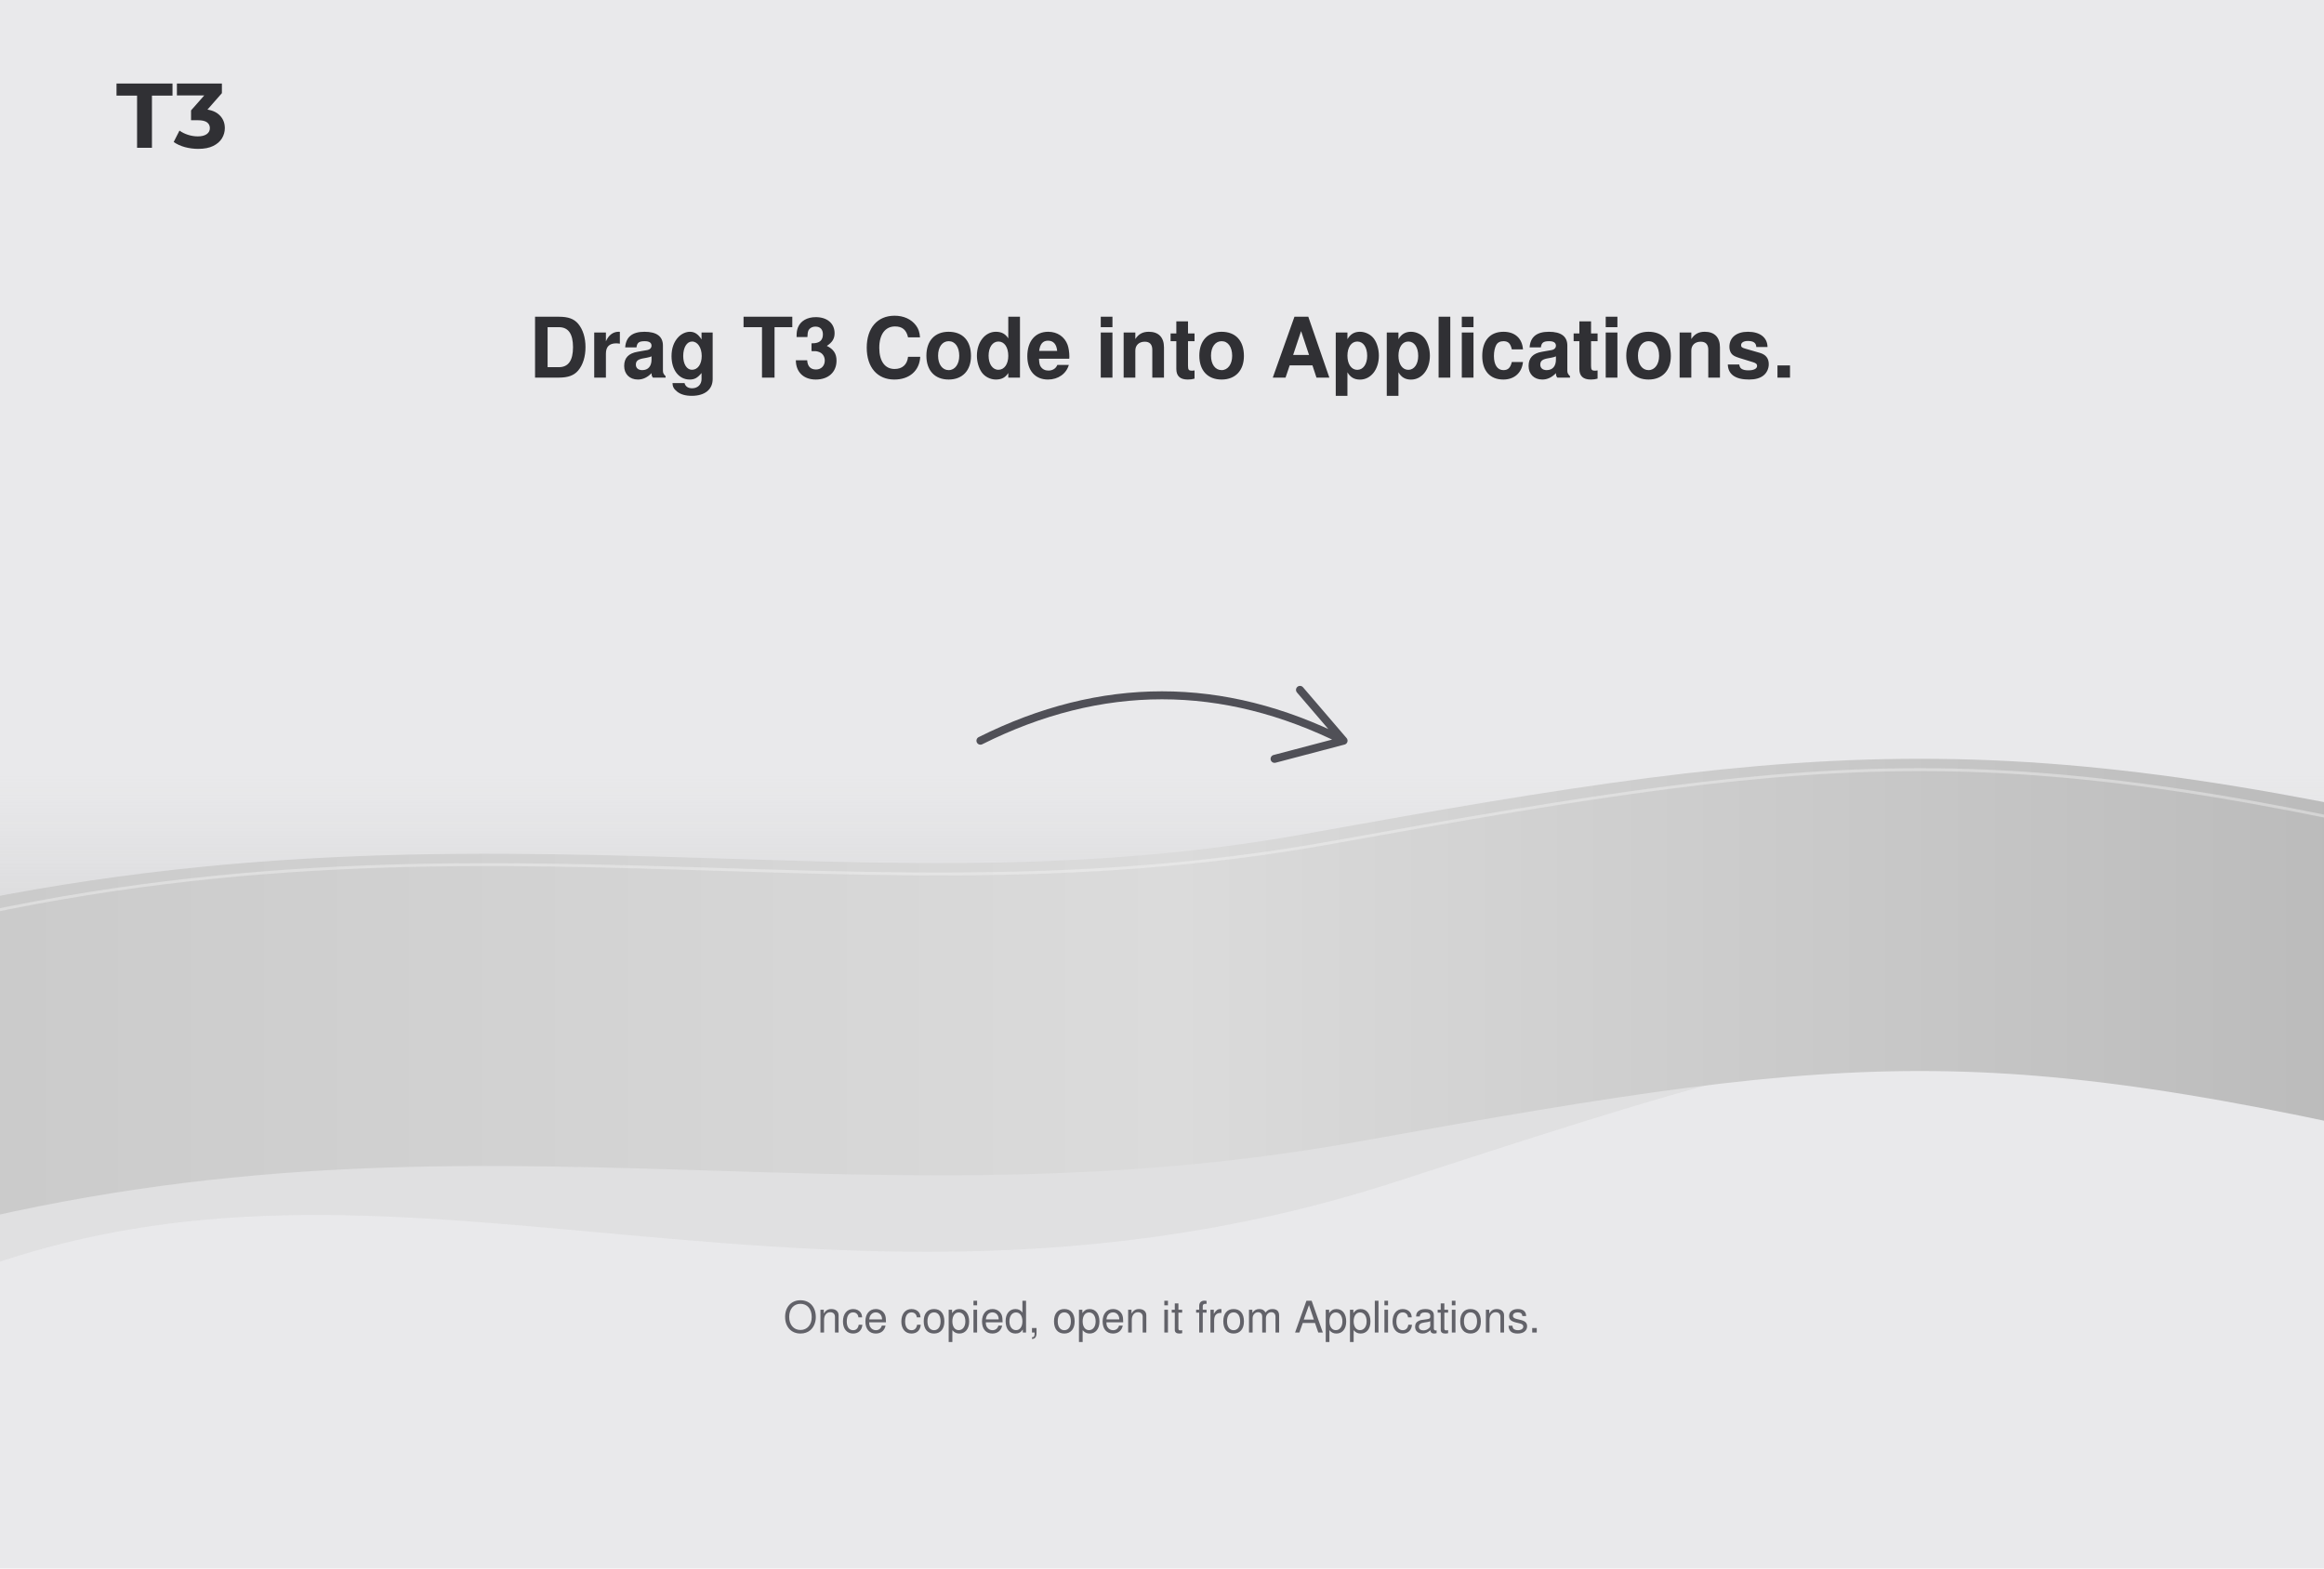
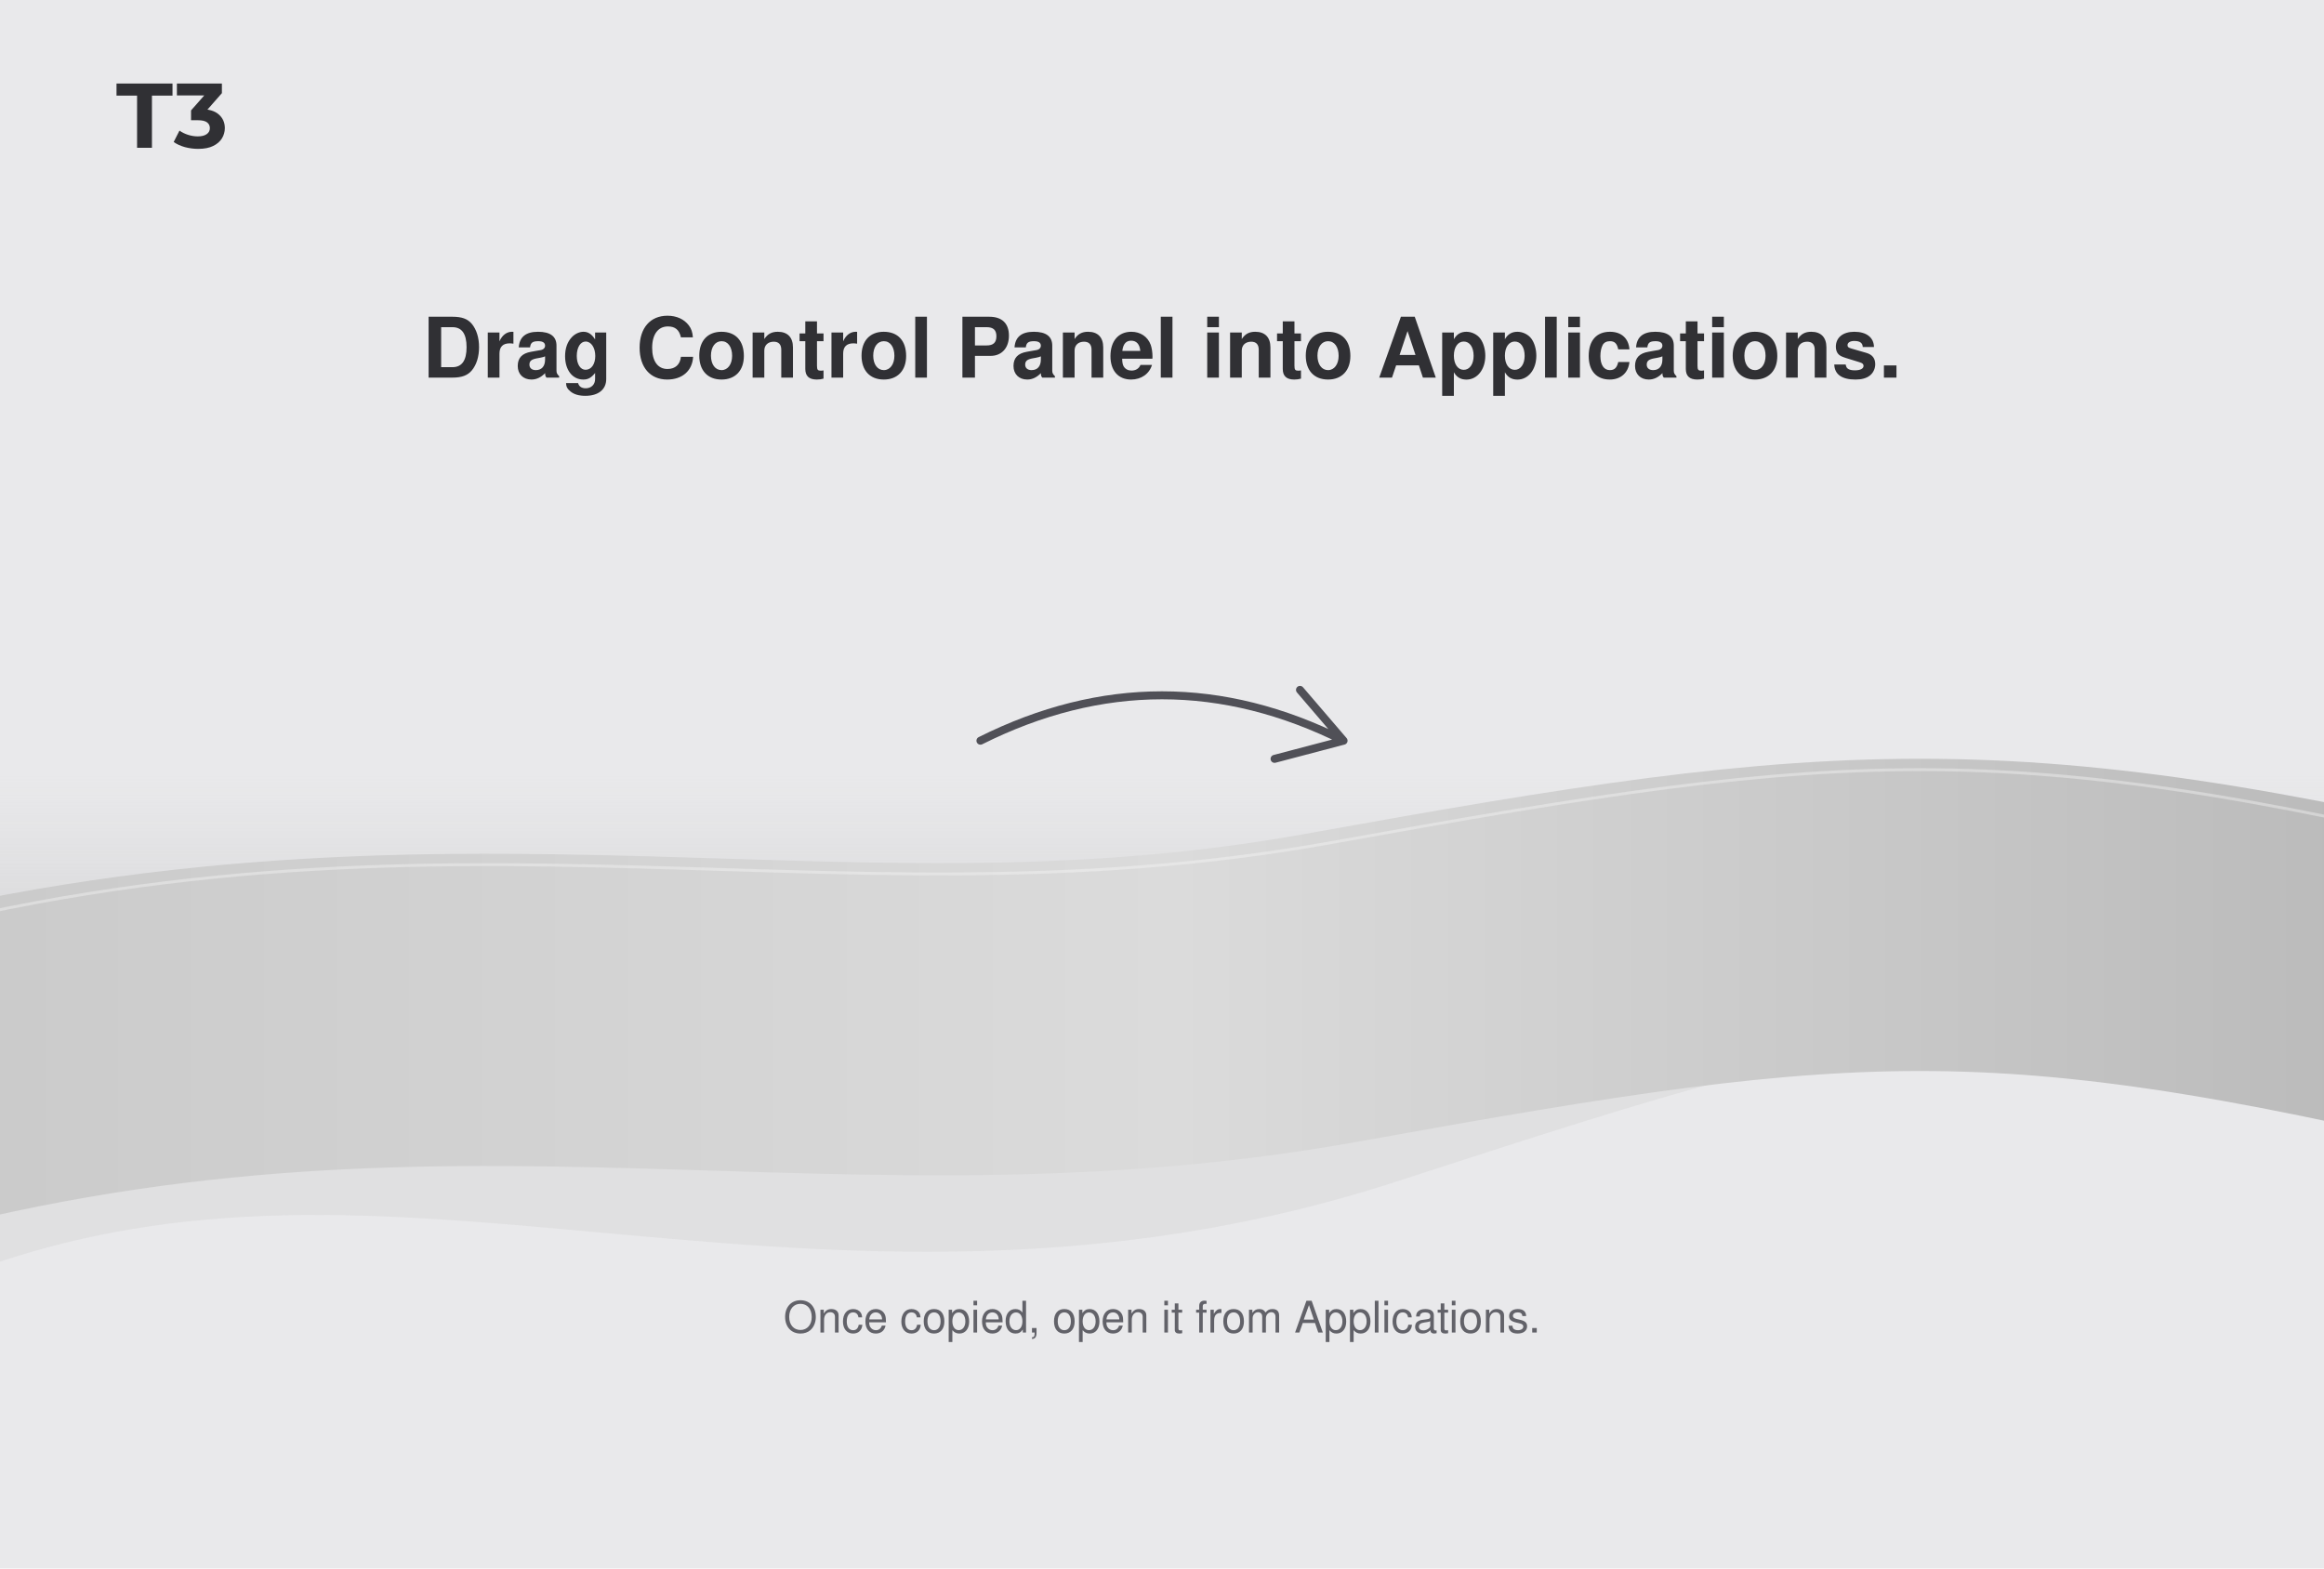
<svg xmlns="http://www.w3.org/2000/svg" width="1280" height="864" viewBox="0 0 640 432">
  <defs>
    <linearGradient id="veil" x1="0" y1="0" x2="0" y2="1">
      <stop stop-color="#B7B7B7" stop-opacity="0" />
      <stop offset=".55" stop-color="#A5A5A5" stop-opacity=".24" />
      <stop offset="1" stop-color="#D1D1D1" stop-opacity=".4" />
    </linearGradient>
    <linearGradient id="silk" x1="0" y1="0" x2="1" y2="0">
      <stop stop-color="#C8C8C8" />
      <stop offset=".5" stop-color="#DBDBDB" />
      <stop offset="1" stop-color="#B5B5B5" />
    </linearGradient>
  </defs>
  <rect width="640" height="432" fill="#E9E9EB" />
  <path d="M-60 293C95 220 214 304 362 256S559 191 707 257" stroke="url(#veil)" stroke-width="146" fill="none" opacity="1" stroke-linecap="round" stroke-linejoin="round" />
  <path d="M-60 306C113 252 223 298 367 272S553 242 707 280" stroke="url(#silk)" stroke-width="86" fill="none" opacity="1" stroke-linecap="round" stroke-linejoin="round" />
  <path d="M-60 266C113 212 223 258 367 232S553 202 707 240" stroke="#F5F5F5" stroke-width="0.8" fill="none" opacity="0.42" stroke-linecap="round" stroke-linejoin="round" />
  <svg x="32" y="23" width="30" height="18" viewBox="15.531 37 94.394 56.96" fill="#303034">
    <path d="M33.451 93V47.56H15.531V37H64.331V47.56H46.411V93H33.451ZM86.725 93.96C82.832 93.96 78.965 93.453 75.125 92.44C71.285 91.373 68.032 89.88 65.365 87.96L70.405 78.04C72.539 79.587 75.019 80.813 77.845 81.72C80.672 82.627 83.525 83.08 86.405 83.08C89.659 83.08 92.219 82.44 94.085 81.16C95.952 79.88 96.885 78.12 96.885 75.88C96.885 73.747 96.059 72.067 94.405 70.84C92.752 69.613 90.085 69 86.405 69H80.485V60.44L96.085 42.76L97.525 47.4H68.165V37H107.365V45.4L91.845 63.08L85.285 59.32H89.045C95.925 59.32 101.125 60.867 104.645 63.96C108.165 67.053 109.925 71.027 109.925 75.88C109.925 79.027 109.099 81.987 107.445 84.76C105.792 87.48 103.259 89.693 99.845 91.4C96.432 93.107 92.059 93.96 86.725 93.96Z" />
  </svg>
-   <text x="320" y="104" fill="#303034" font-family="Helvetica" font-size="23" font-weight="700" text-anchor="middle">Drag T3 Code into Applications.</text>
+   <text x="320" y="104" fill="#303034" font-family="Helvetica" font-size="23" font-weight="700" text-anchor="middle">Drag Control Panel into Applications.</text>
  <path d="M270 204Q320 179 370 204M358 190L370 204L351 209" stroke="#505057" stroke-width="2.2" fill="none" opacity="1" stroke-linecap="round" stroke-linejoin="round" />
  <text x="320" y="367" fill="#626269" font-family="Helvetica" font-size="12" font-weight="400" text-anchor="middle">Once copied, open it from Applications.</text>
</svg>
